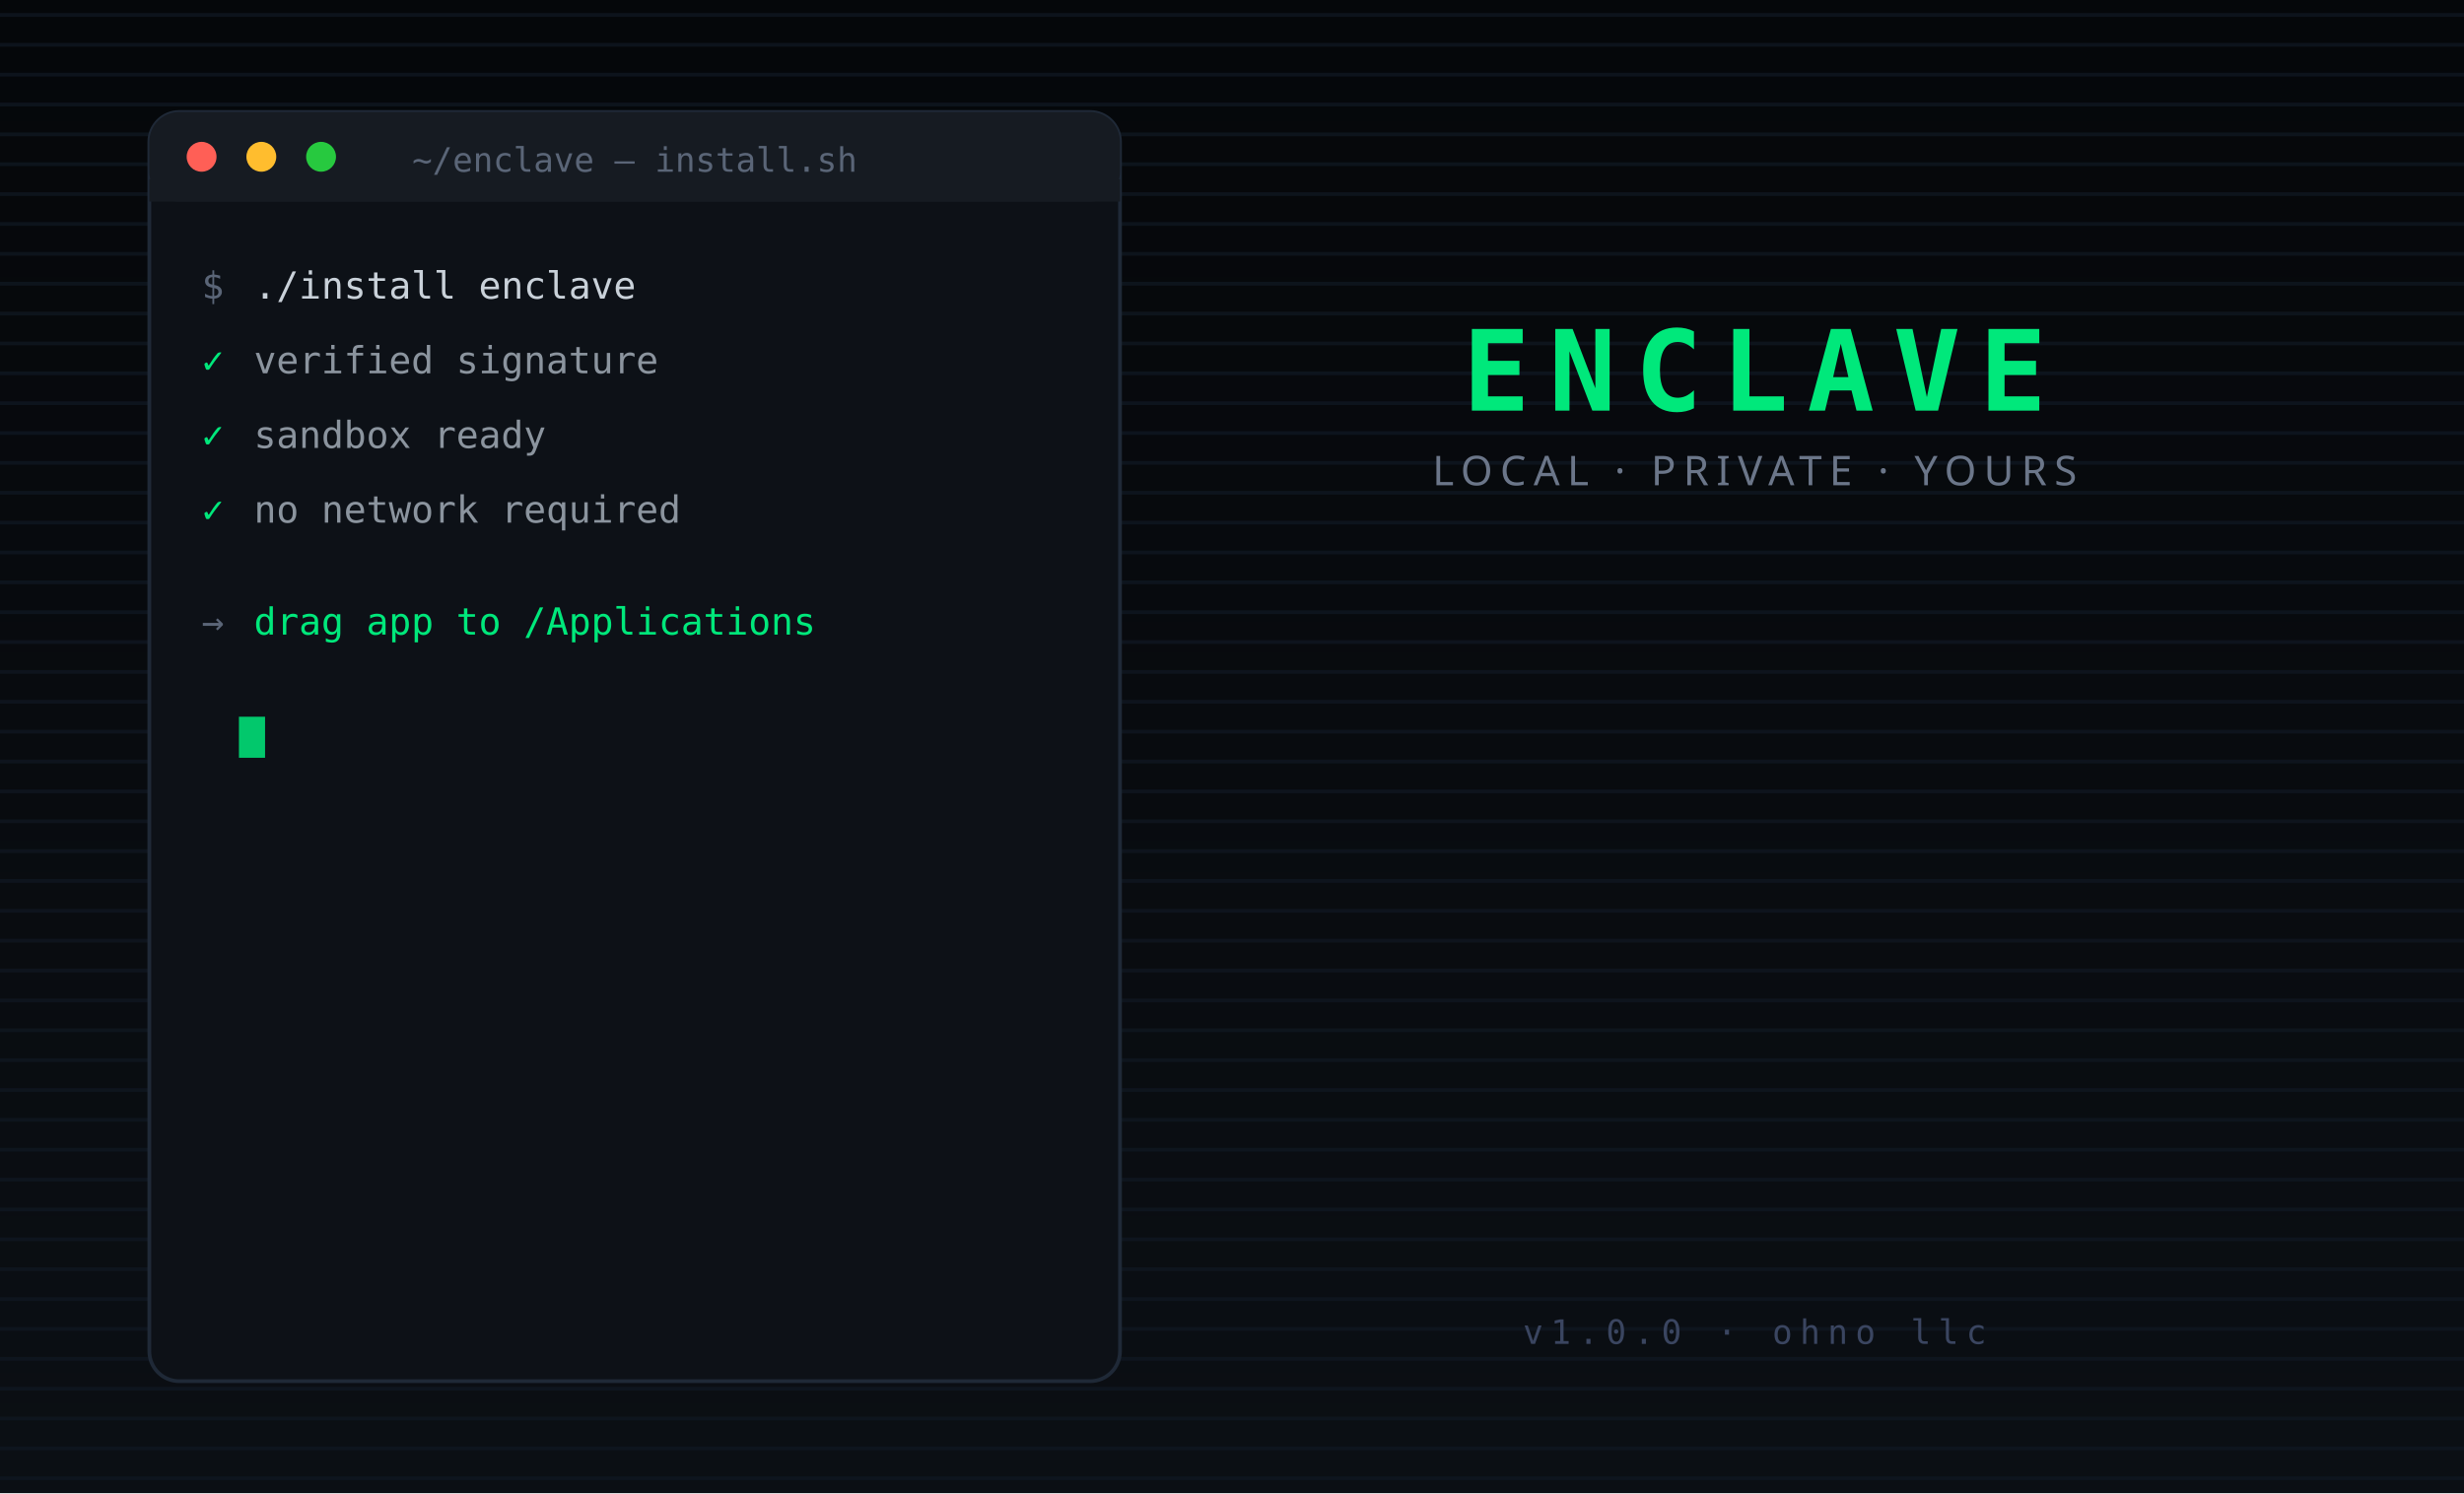
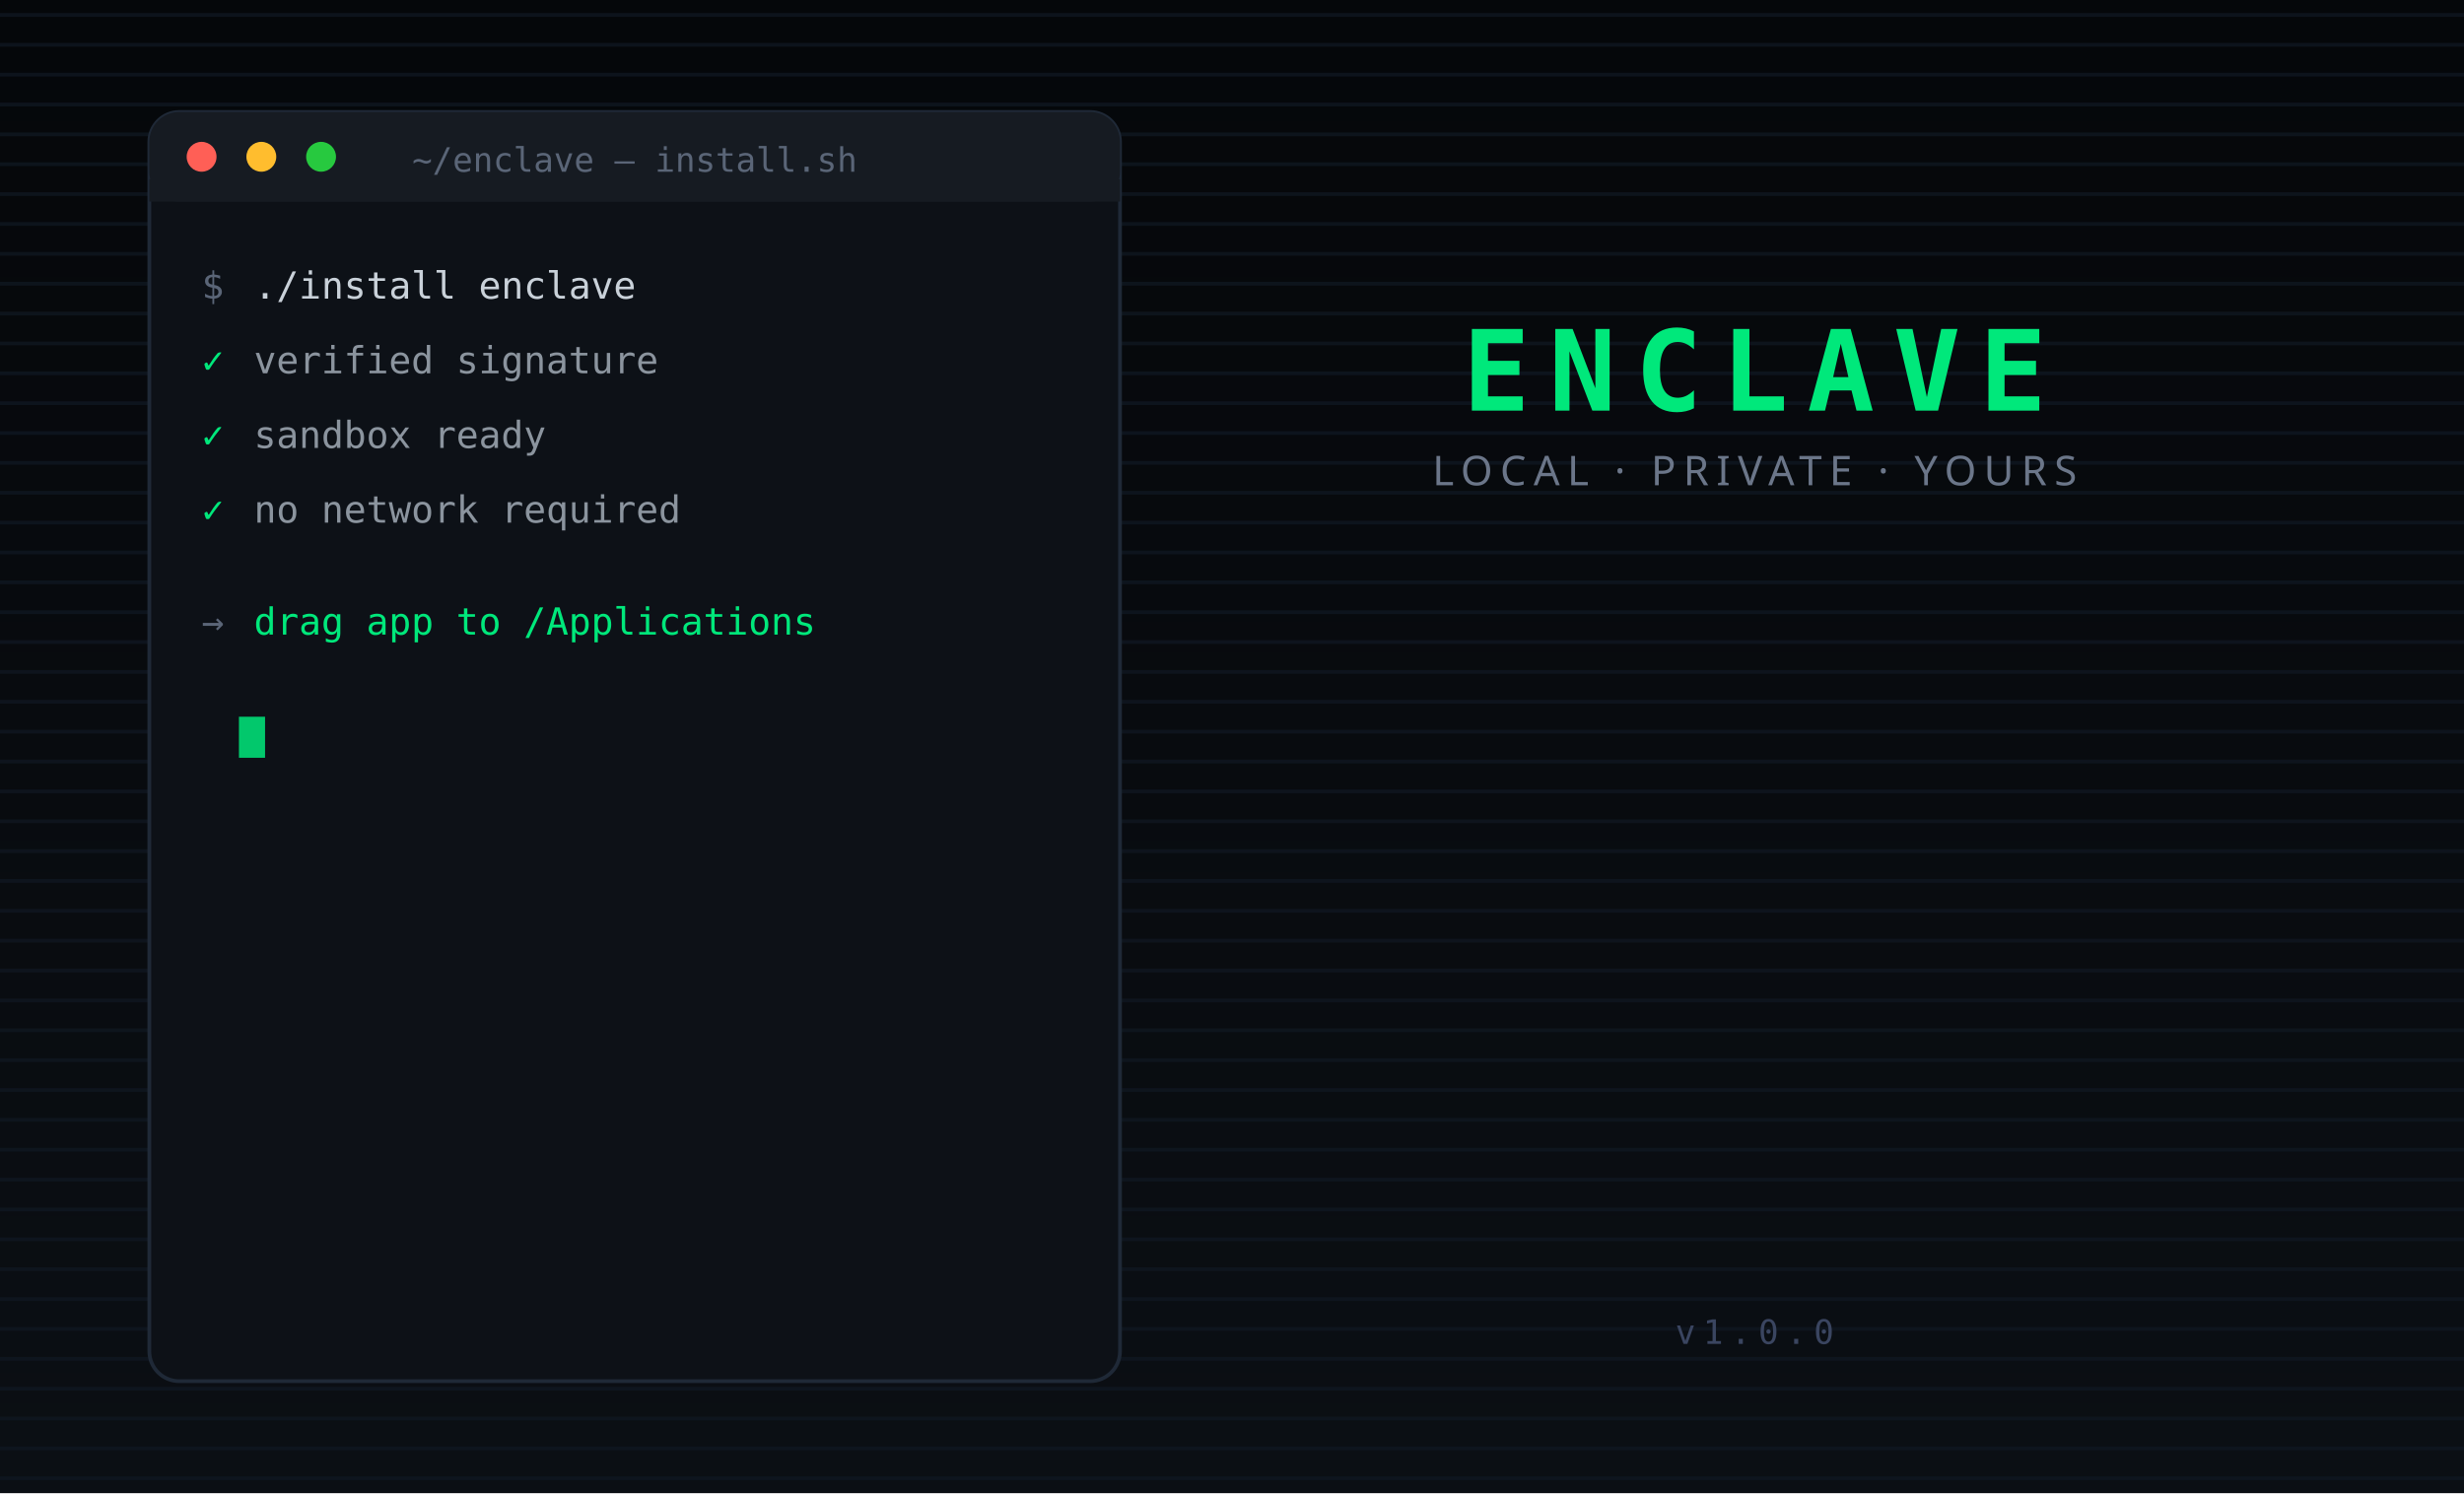
<svg xmlns="http://www.w3.org/2000/svg" viewBox="0 0 660 400" width="660" height="400">
  <defs>
    <linearGradient id="bgB" x1="0%" y1="0%" x2="0%" y2="100%">
      <stop offset="0%" stop-color="#05070a" />
      <stop offset="100%" stop-color="#0b0f14" />
    </linearGradient>
  </defs>
  <rect width="660" height="400" fill="url(#bgB)" />
  <g stroke="#0f1620" stroke-width="1" opacity="0.8">
    <path d="M0 4 H660 M0 12 H660 M0 20 H660 M0 28 H660 M0 36 H660 M0 44 H660 M0 52 H660 M0 60 H660 M0 68 H660 M0 76 H660 M0 84 H660 M0 92 H660 M0 100 H660 M0 108 H660 M0 116 H660 M0 124 H660 M0 132 H660 M0 140 H660 M0 148 H660 M0 156 H660 M0 164 H660 M0 172 H660 M0 180 H660 M0 188 H660 M0 196 H660 M0 204 H660 M0 212 H660 M0 220 H660 M0 228 H660 M0 236 H660 M0 244 H660 M0 252 H660 M0 260 H660 M0 268 H660 M0 276 H660 M0 284 H660 M0 292 H660 M0 300 H660 M0 308 H660 M0 316 H660 M0 324 H660 M0 332 H660 M0 340 H660 M0 348 H660 M0 356 H660 M0 364 H660 M0 372 H660 M0 380 H660 M0 388 H660 M0 396 H660" />
  </g>
  <g transform="translate(40,30)">
    <rect width="260" height="340" rx="8" fill="#0d1117" stroke="#1f2937" stroke-width="1" />
    <rect width="260" height="24" rx="8" fill="#161b22" />
    <rect y="18" width="260" height="6" fill="#161b22" />
    <circle cx="14" cy="12" r="4" fill="#ff5f56" />
    <circle cx="30" cy="12" r="4" fill="#ffbd2e" />
    <circle cx="46" cy="12" r="4" fill="#27c93f" />
    <text x="130" y="16" text-anchor="middle" font-family="'JetBrains Mono',monospace" font-size="9" fill="#5a6577">~/enclave — install.sh</text>
    <g font-family="'JetBrains Mono',monospace" font-size="10">
      <text x="14" y="50" fill="#5a6577">$</text>
      <text x="28" y="50" fill="#c9d1d9">./install enclave</text>
      <text x="14" y="70" fill="#00E87B">✓</text>
      <text x="28" y="70" fill="#8b949e">verified signature</text>
      <text x="14" y="90" fill="#00E87B">✓</text>
      <text x="28" y="90" fill="#8b949e">sandbox ready</text>
      <text x="14" y="110" fill="#00E87B">✓</text>
      <text x="28" y="110" fill="#8b949e">no network required</text>
      <text x="14" y="140" fill="#5a6577">→</text>
      <text x="28" y="140" fill="#00E87B">drag app to /Applications</text>
      <rect x="24" y="162" width="7" height="11" fill="#00E87B" opacity="0.85" />
    </g>
  </g>
  <text x="470" y="110" text-anchor="middle" font-family="'JetBrains Mono',monospace" font-size="30" font-weight="700" fill="#00E87B" letter-spacing="5">ENCLAVE</text>
  <text x="470" y="130" text-anchor="middle" font-family="'Space Grotesk',sans-serif" font-size="11" fill="#6b7689" letter-spacing="2">LOCAL · PRIVATE · YOURS</text>
-   <text x="470" y="360" text-anchor="middle" font-family="'JetBrains Mono',monospace" font-size="9" fill="#3a4560" letter-spacing="2">v1.0.0 · ohno llc</text>
+   <text x="470" y="360" text-anchor="middle" font-family="'JetBrains Mono',monospace" font-size="9" fill="#3a4560" letter-spacing="2">v1.0.0</text>
</svg>
